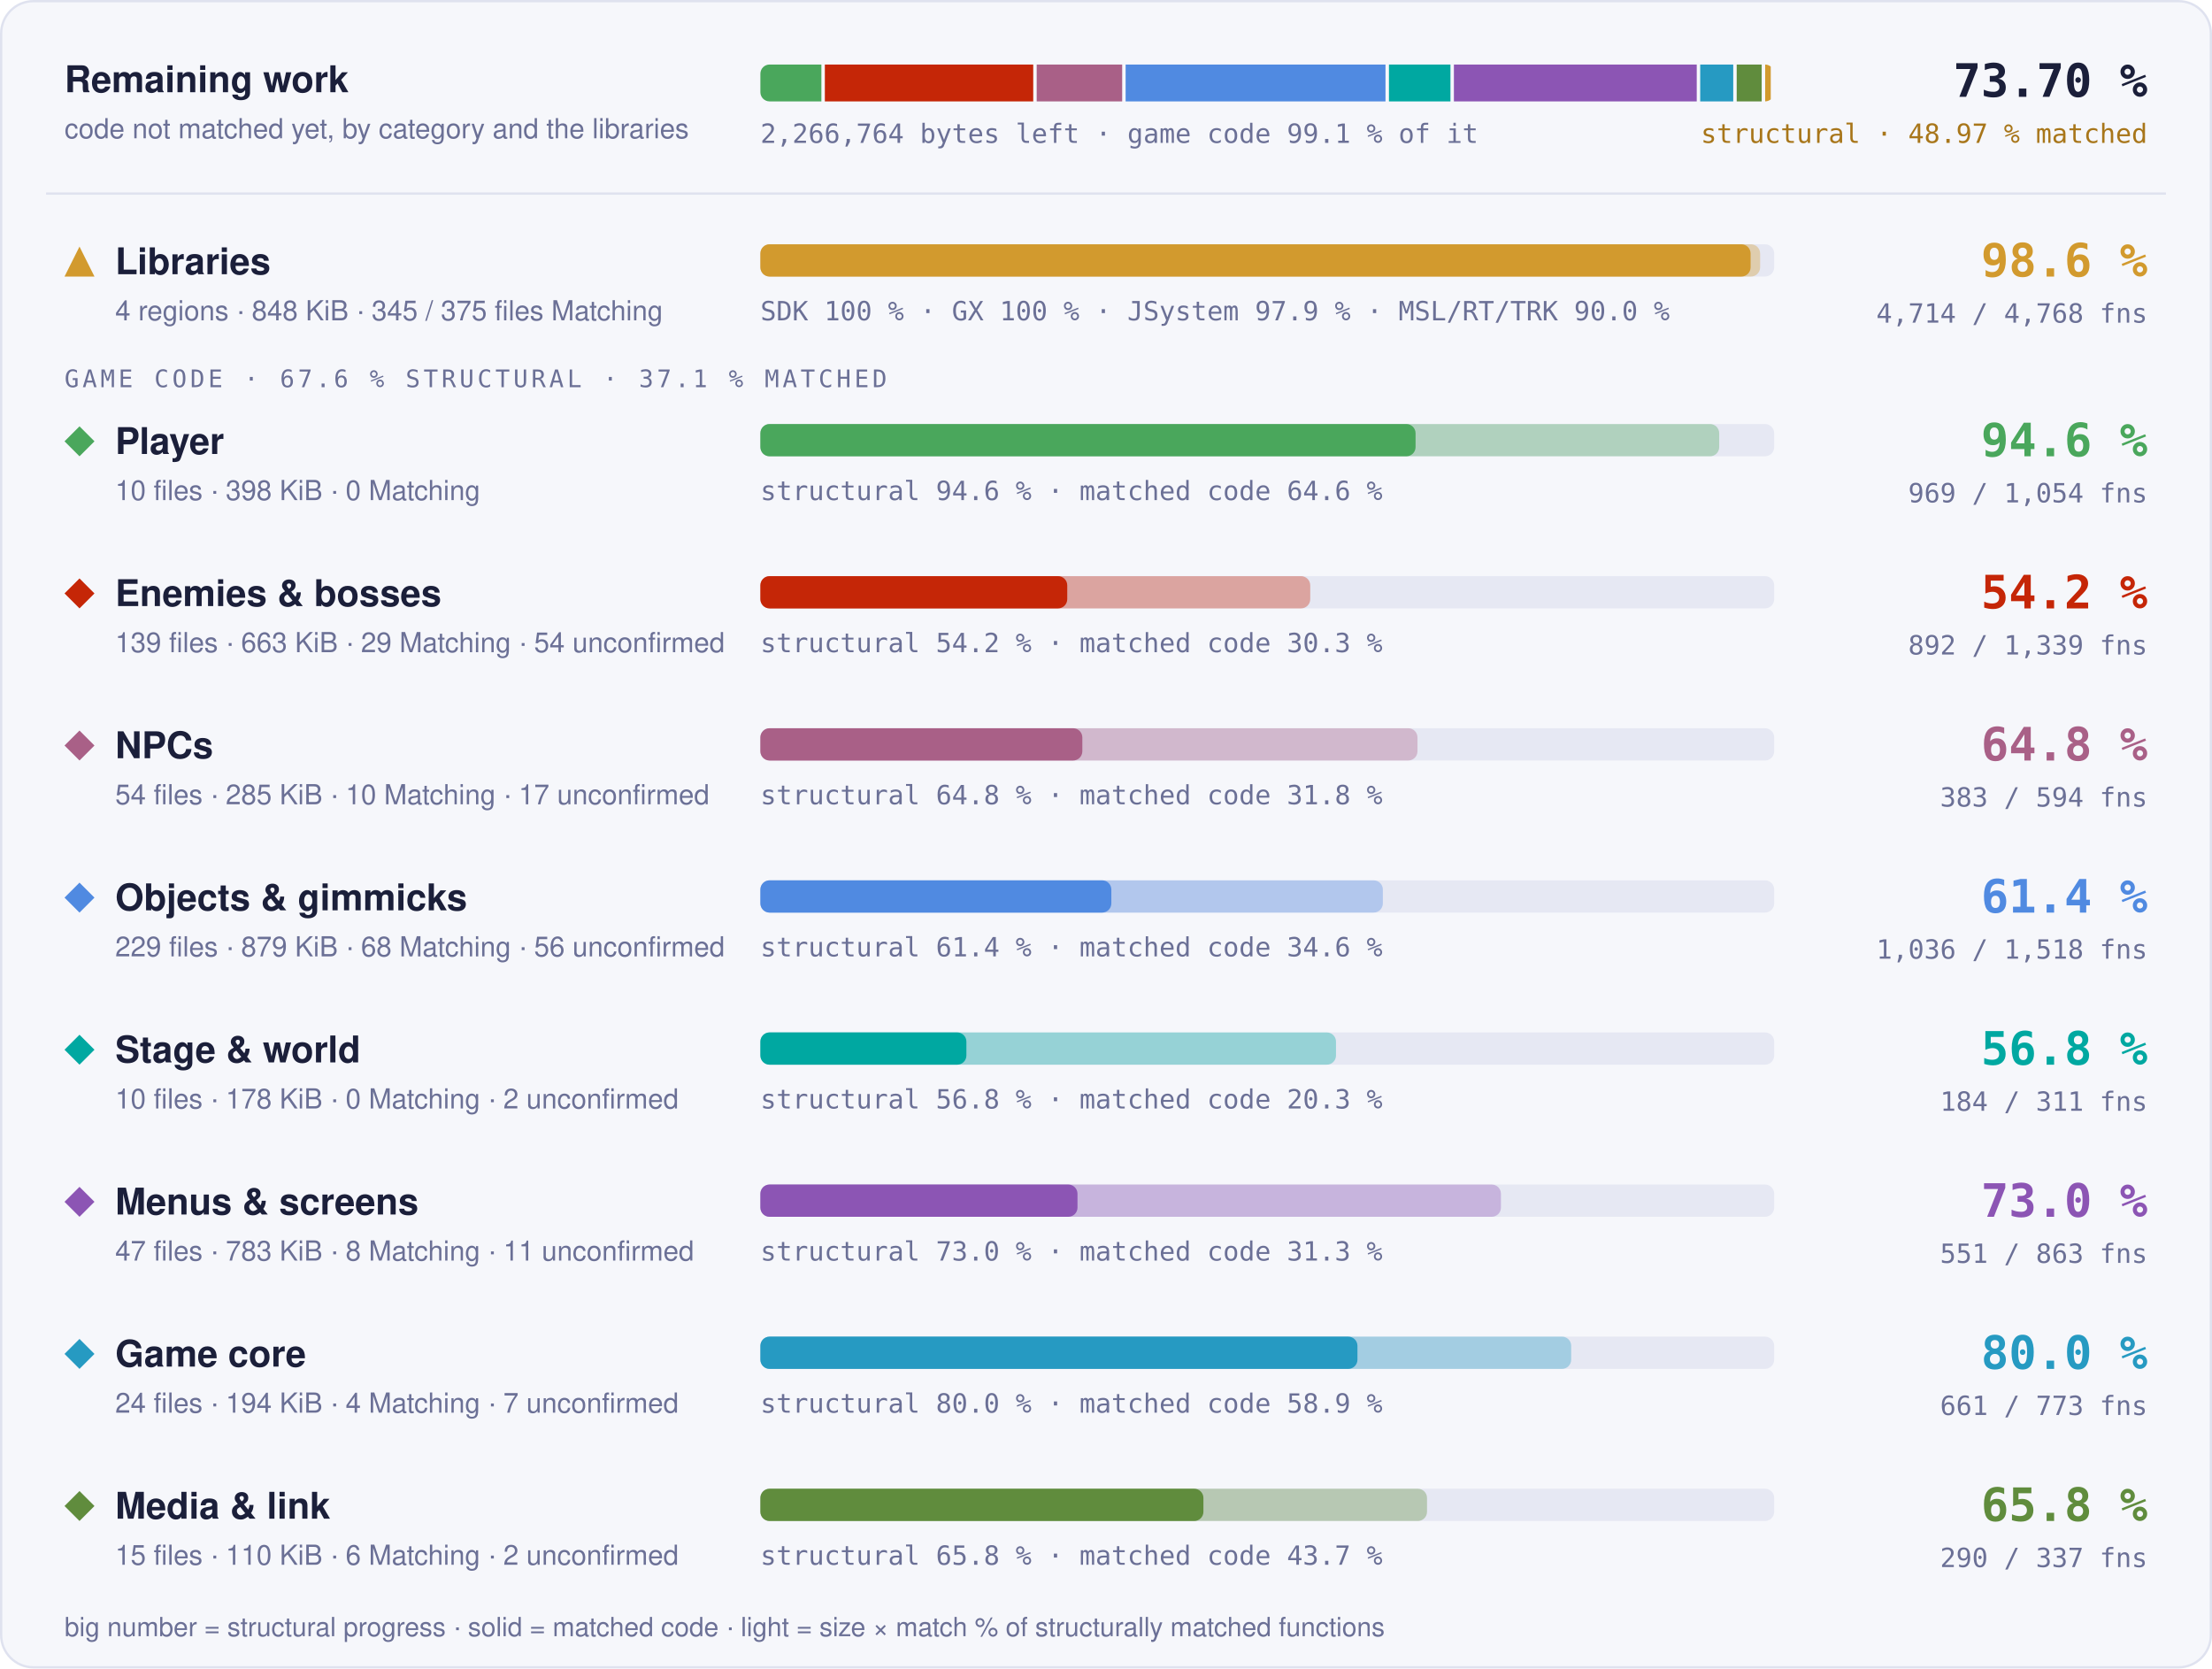
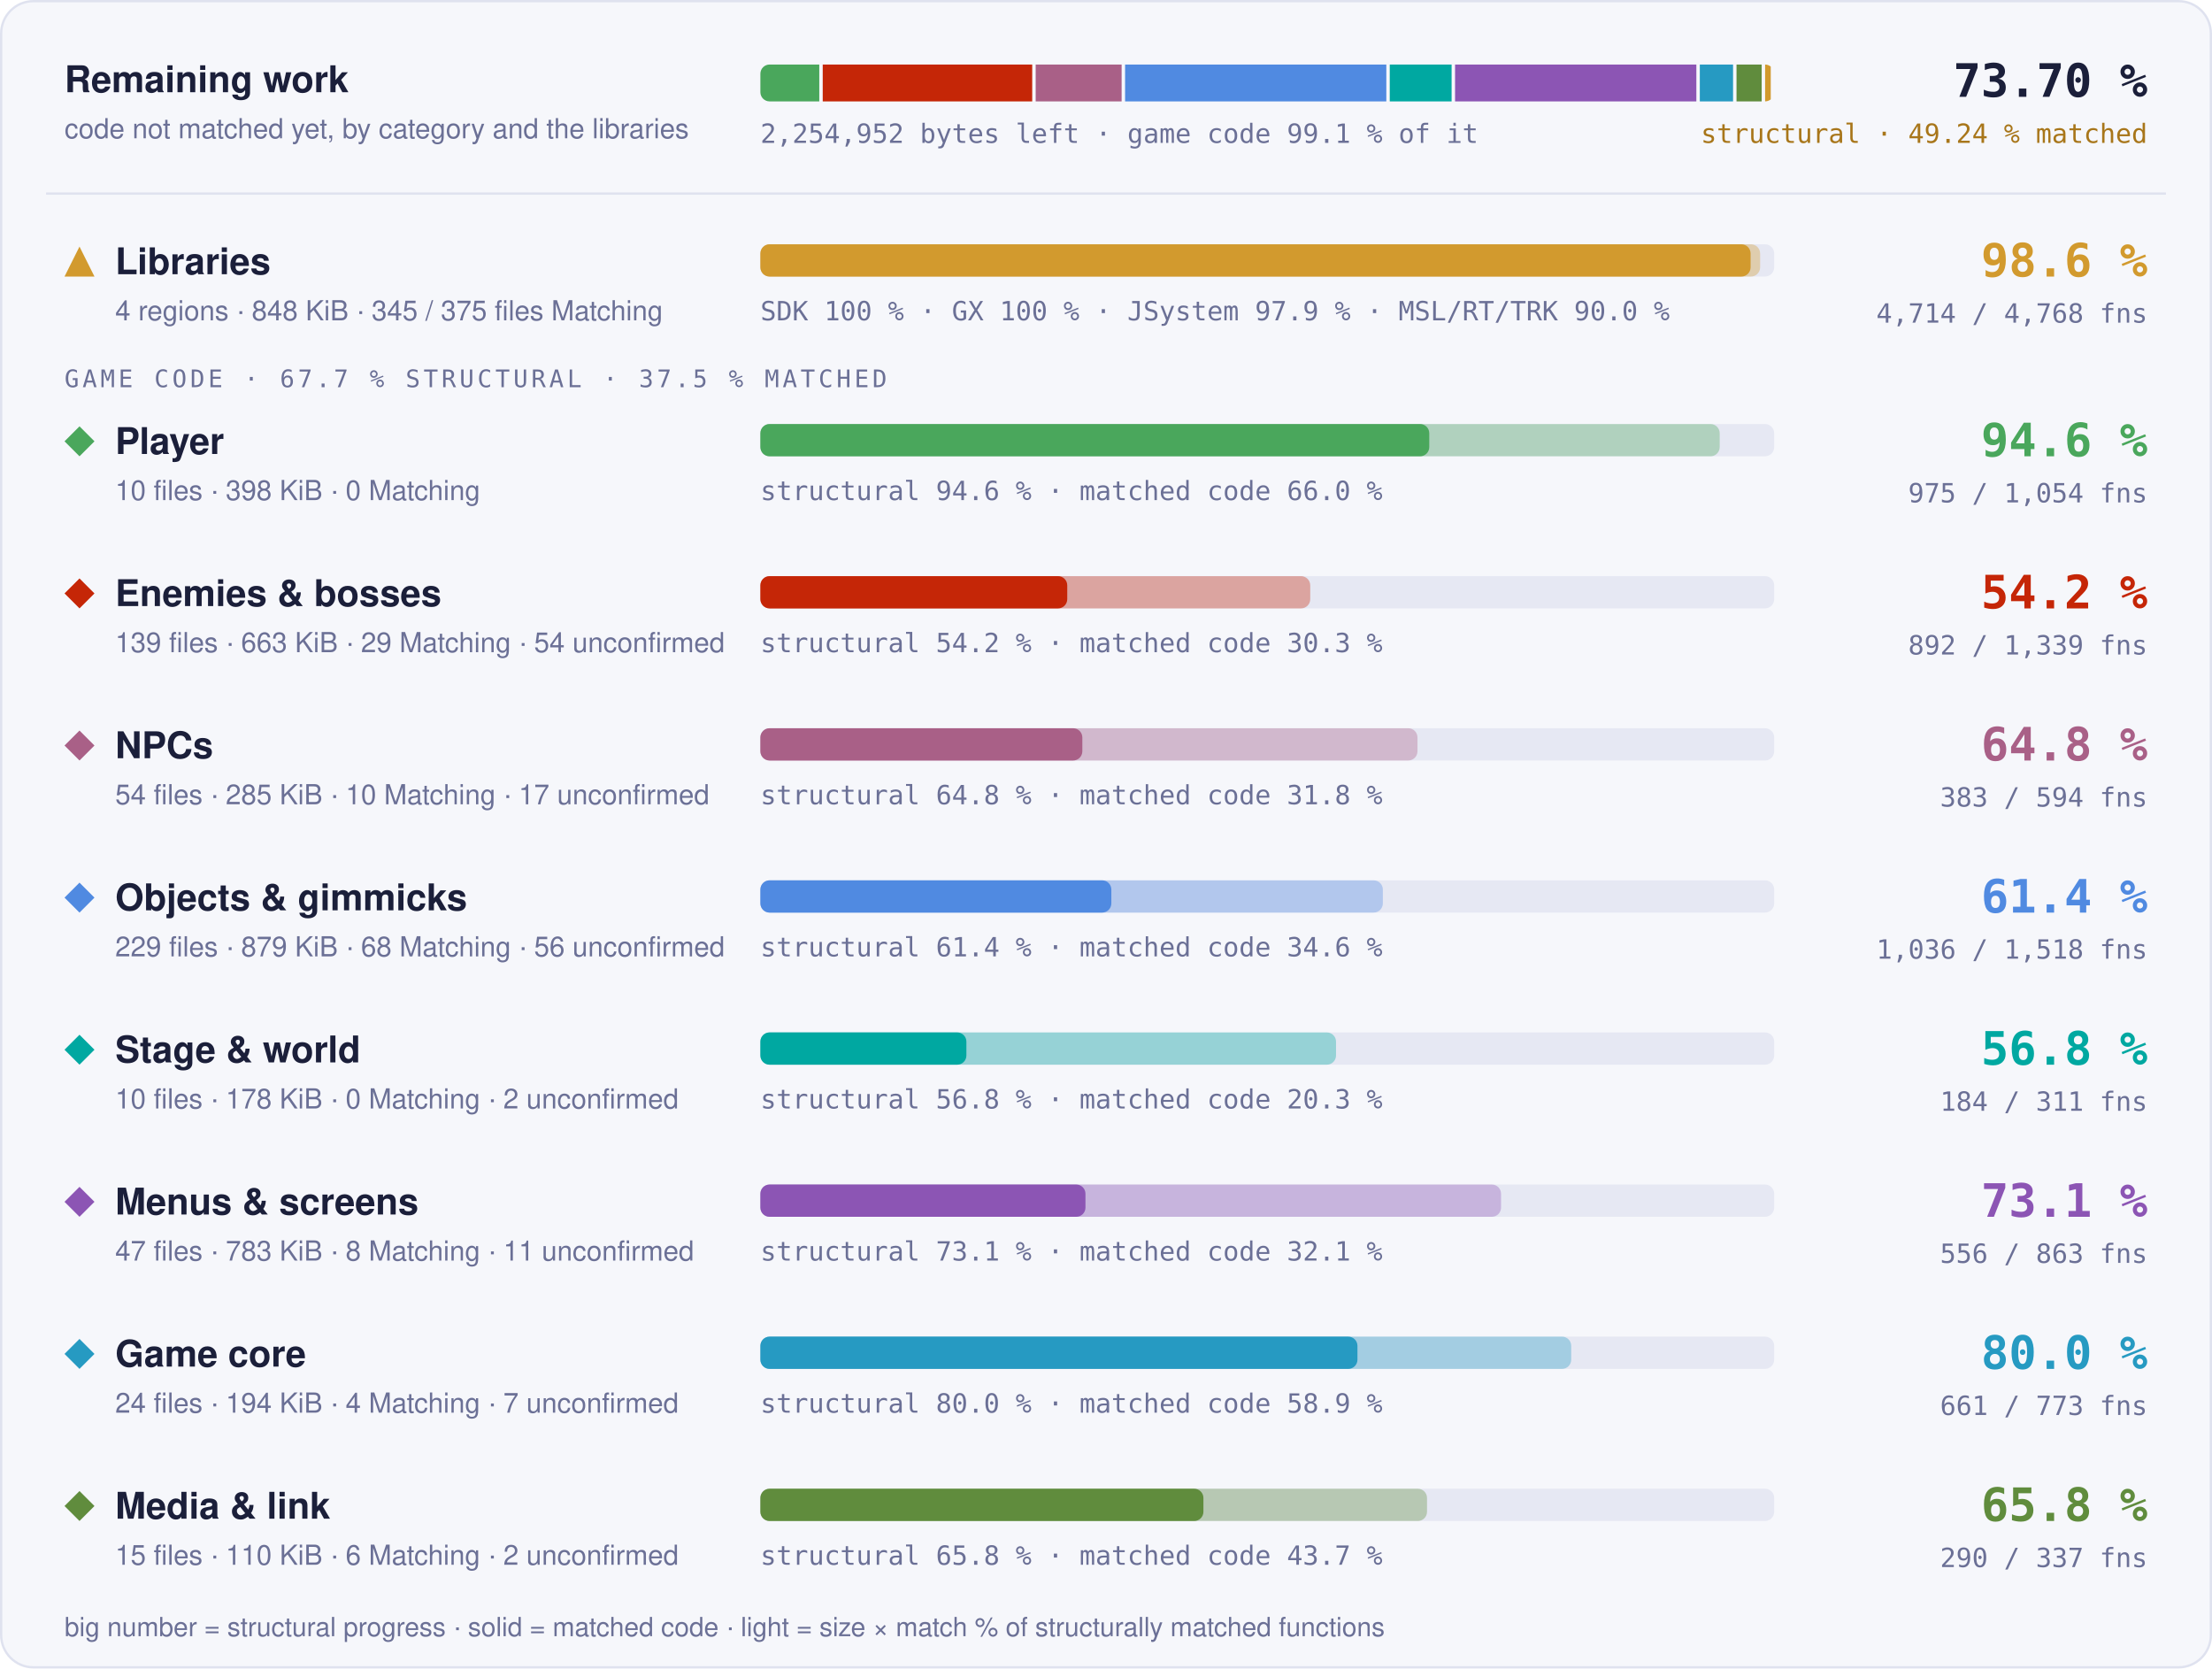
- <svg xmlns="http://www.w3.org/2000/svg" width="960" height="724" viewBox="0 0 960 724" role="img" aria-label="Progress overview: Libraries 98.6 % structural, 97.7 % matched code, 4714 of 4768 functions; Player 94.6 % structural, 64.6 % matched code, 969 of 1054 functions; Enemies &amp; bosses 54.2 % structural, 30.3 % matched code, 892 of 1339 functions; NPCs 64.8 % structural, 31.8 % matched code, 383 of 594 functions; Objects &amp; gimmicks 61.4 % structural, 34.6 % matched code, 1036 of 1518 functions; Stage &amp; world 56.8 % structural, 20.3 % matched code, 184 of 311 functions; Menus &amp; screens 73.0 % structural, 31.3 % matched code, 551 of 863 functions; Game core 80.0 % structural, 58.9 % matched code, 661 of 773 functions; Media &amp; link 65.8 % structural, 43.7 % matched code, 290 of 337 functions">
+ <svg xmlns="http://www.w3.org/2000/svg" width="960" height="724" viewBox="0 0 960 724" role="img" aria-label="Progress overview: Libraries 98.6 % structural, 97.7 % matched code, 4714 of 4768 functions; Player 94.6 % structural, 66.0 % matched code, 975 of 1054 functions; Enemies &amp; bosses 54.2 % structural, 30.3 % matched code, 892 of 1339 functions; NPCs 64.8 % structural, 31.8 % matched code, 383 of 594 functions; Objects &amp; gimmicks 61.4 % structural, 34.6 % matched code, 1036 of 1518 functions; Stage &amp; world 56.8 % structural, 20.3 % matched code, 184 of 311 functions; Menus &amp; screens 73.1 % structural, 32.1 % matched code, 556 of 863 functions; Game core 80.0 % structural, 58.9 % matched code, 661 of 773 functions; Media &amp; link 65.8 % structural, 43.7 % matched code, 290 of 337 functions">
  <style>text { font-family: -apple-system, BlinkMacSystemFont, 'Segoe UI', Helvetica, Arial, sans-serif; } .mono { font-family: ui-monospace, SFMono-Regular, 'SF Mono', Menlo, Consolas, monospace; } .grow { transform-box: fill-box; transform-origin: 0 50%; animation: grow 1.4s cubic-bezier(.2,.8,.2,1) both; } @keyframes grow { from { transform: scaleX(0); } } @media (prefers-reduced-motion: reduce) { * { animation: none !important; } }</style>
  <rect x="0.5" y="0.5" width="959" height="723" rx="14" fill="#f6f7fb" stroke="#dfe2ef" />
  <text x="28" y="40" font-size="16" font-weight="700" fill="#1b1f3a">Remaining work</text>
  <text x="28" y="60" font-size="12" fill="#6b7096">code not matched yet, by category and the libraries</text>
  <clipPath id="rw">
    <rect x="330" y="28" width="440" height="16" rx="4" />
  </clipPath>
  <g clip-path="url(#rw)">
-     <rect class="grow" x="330.00" y="28" width="26.48" height="16" fill="#4aa75c" />
-     <rect class="grow" x="357.98" y="28" width="90.44" height="16" fill="#c52607" />
-     <rect class="grow" x="449.92" y="28" width="37.10" height="16" fill="#a96087" />
-     <rect class="grow" x="488.52" y="28" width="112.78" height="16" fill="#508ae1" />
-     <rect class="grow" x="602.80" y="28" width="26.69" height="16" fill="#00a8a1" />
-     <rect class="grow" x="630.99" y="28" width="105.39" height="16" fill="#8c55b4" />
-     <rect class="grow" x="737.88" y="28" width="14.34" height="16" fill="#269ac2" />
-     <rect class="grow" x="753.72" y="28" width="10.85" height="16" fill="#608c3d" />
-     <rect class="grow" x="766.08" y="28" width="2.42" height="16" fill="#d29a2e" />
+     <rect class="grow" x="330.00" y="28" width="25.56" height="16" fill="#4aa75c" />
+     <rect class="grow" x="357.06" y="28" width="90.92" height="16" fill="#c52607" />
+     <rect class="grow" x="449.48" y="28" width="37.30" height="16" fill="#a96087" />
+     <rect class="grow" x="488.28" y="28" width="113.38" height="16" fill="#508ae1" />
+     <rect class="grow" x="603.15" y="28" width="26.84" height="16" fill="#00a8a1" />
+     <rect class="grow" x="631.49" y="28" width="104.72" height="16" fill="#8c55b4" />
+     <rect class="grow" x="737.71" y="28" width="14.43" height="16" fill="#269ac2" />
+     <rect class="grow" x="753.64" y="28" width="10.92" height="16" fill="#608c3d" />
+     <rect class="grow" x="766.05" y="28" width="2.45" height="16" fill="#d29a2e" />
  </g>
-   <text x="330" y="62" class="mono" font-size="11.5" fill="#6b7096">2,266,764 bytes left · game code 99.1 % of it</text>
+   <text x="330" y="62" class="mono" font-size="11.5" fill="#6b7096">2,254,952 bytes left · game code 99.1 % of it</text>
  <text x="932" y="42" text-anchor="end" class="mono" font-size="20" font-weight="700" fill="#1b1f3a">73.70 %</text>
-   <text x="932" y="62" text-anchor="end" class="mono" font-size="11.5" fill="#a8761a">structural · 48.97 % matched</text>
+   <text x="932" y="62" text-anchor="end" class="mono" font-size="11.5" fill="#a8761a">structural · 49.24 % matched</text>
  <line x1="20" x2="940" y1="84" y2="84" stroke="#dfe2ef" />
  <g fill="#d29a2e">
    <path d="M34.5 107L41 120L28 120Z" />
  </g>
  <text x="50" y="119" font-size="16" font-weight="700" fill="#1b1f3a">Libraries</text>
  <text x="50" y="139" font-size="12" fill="#6b7096">4 regions · 848 KiB · 345 / 375 files Matching</text>
  <rect x="330" y="106" width="440" height="14" rx="4" fill="#e6e8f3" />
  <rect class="grow" style="animation-delay:0.0s" x="330" y="106" width="433.89" height="14" rx="4" fill="#d29a2e" fill-opacity="0.35" />
  <rect class="grow" style="animation-delay:0.0s" x="330" y="106" width="429.75" height="14" rx="4" fill="#d29a2e" />
  <text x="330" y="139" class="mono" font-size="11.5" fill="#6b7096">SDK 100 % · GX 100 % · JSystem 97.9 % · MSL/RT/TRK 90.0 %</text>
  <text x="932" y="120" text-anchor="end" class="mono" font-size="20" font-weight="700" fill="#d29a2e">98.6 %</text>
  <text x="932" y="140" text-anchor="end" class="mono" font-size="11.5" fill="#6b7096">4,714 / 4,768 fns</text>
-   <text x="28" y="168" class="mono" font-size="10.5" letter-spacing="0.14em" fill="#6b7096">GAME CODE · 67.6 % STRUCTURAL · 37.1 % MATCHED</text>
+   <text x="28" y="168" class="mono" font-size="10.5" letter-spacing="0.14em" fill="#6b7096">GAME CODE · 67.7 % STRUCTURAL · 37.5 % MATCHED</text>
  <g fill="#4aa75c">
    <path d="M34.5 185L41 191.5L34.5 198L28 191.5Z" />
  </g>
  <text x="50" y="197" font-size="16" font-weight="700" fill="#1b1f3a">Player</text>
  <text x="50" y="217" font-size="12" fill="#6b7096">10 files · 398 KiB · 0 Matching</text>
  <rect x="330" y="184" width="440" height="14" rx="4" fill="#e6e8f3" />
-   <rect class="grow" style="animation-delay:0.1s" x="330" y="184" width="416.13" height="14" rx="4" fill="#4aa75c" fill-opacity="0.35" />
-   <rect class="grow" style="animation-delay:0.1s" x="330" y="184" width="284.35" height="14" rx="4" fill="#4aa75c" />
-   <text x="330" y="217" class="mono" font-size="11.5" fill="#6b7096">structural 94.6 % · matched code 64.6 %</text>
+   <rect class="grow" style="animation-delay:0.1s" x="330" y="184" width="416.34" height="14" rx="4" fill="#4aa75c" fill-opacity="0.35" />
+   <rect class="grow" style="animation-delay:0.1s" x="330" y="184" width="290.30" height="14" rx="4" fill="#4aa75c" />
+   <text x="330" y="217" class="mono" font-size="11.5" fill="#6b7096">structural 94.6 % · matched code 66.0 %</text>
  <text x="932" y="198" text-anchor="end" class="mono" font-size="20" font-weight="700" fill="#4aa75c">94.6 %</text>
-   <text x="932" y="218" text-anchor="end" class="mono" font-size="11.5" fill="#6b7096">969 / 1,054 fns</text>
+   <text x="932" y="218" text-anchor="end" class="mono" font-size="11.5" fill="#6b7096">975 / 1,054 fns</text>
  <g fill="#c52607">
    <path d="M34.5 251L41 257.5L34.5 264L28 257.5Z" />
  </g>
  <text x="50" y="263" font-size="16" font-weight="700" fill="#1b1f3a">Enemies &amp; bosses</text>
  <text x="50" y="283" font-size="12" fill="#6b7096">139 files · 663 KiB · 29 Matching · 54 unconfirmed</text>
  <rect x="330" y="250" width="440" height="14" rx="4" fill="#e6e8f3" />
  <rect class="grow" style="animation-delay:0.2s" x="330" y="250" width="238.64" height="14" rx="4" fill="#c52607" fill-opacity="0.35" />
  <rect class="grow" style="animation-delay:0.2s" x="330" y="250" width="133.18" height="14" rx="4" fill="#c52607" />
  <text x="330" y="283" class="mono" font-size="11.5" fill="#6b7096">structural 54.2 % · matched code 30.3 %</text>
  <text x="932" y="264" text-anchor="end" class="mono" font-size="20" font-weight="700" fill="#c52607">54.2 %</text>
  <text x="932" y="284" text-anchor="end" class="mono" font-size="11.5" fill="#6b7096">892 / 1,339 fns</text>
  <g fill="#a96087">
    <path d="M34.5 317L41 323.5L34.5 330L28 323.5Z" />
  </g>
  <text x="50" y="329" font-size="16" font-weight="700" fill="#1b1f3a">NPCs</text>
  <text x="50" y="349" font-size="12" fill="#6b7096">54 files · 285 KiB · 10 Matching · 17 unconfirmed</text>
  <rect x="330" y="316" width="440" height="14" rx="4" fill="#e6e8f3" />
  <rect class="grow" style="animation-delay:0.3s" x="330" y="316" width="285.18" height="14" rx="4" fill="#a96087" fill-opacity="0.35" />
  <rect class="grow" style="animation-delay:0.3s" x="330" y="316" width="139.73" height="14" rx="4" fill="#a96087" />
  <text x="330" y="349" class="mono" font-size="11.5" fill="#6b7096">structural 64.8 % · matched code 31.8 %</text>
  <text x="932" y="330" text-anchor="end" class="mono" font-size="20" font-weight="700" fill="#a96087">64.8 %</text>
  <text x="932" y="350" text-anchor="end" class="mono" font-size="11.5" fill="#6b7096">383 / 594 fns</text>
  <g fill="#508ae1">
    <path d="M34.5 383L41 389.5L34.5 396L28 389.5Z" />
  </g>
  <text x="50" y="395" font-size="16" font-weight="700" fill="#1b1f3a">Objects &amp; gimmicks</text>
  <text x="50" y="415" font-size="12" fill="#6b7096">229 files · 879 KiB · 68 Matching · 56 unconfirmed</text>
  <rect x="330" y="382" width="440" height="14" rx="4" fill="#e6e8f3" />
  <rect class="grow" style="animation-delay:0.4s" x="330" y="382" width="270.15" height="14" rx="4" fill="#508ae1" fill-opacity="0.35" />
  <rect class="grow" style="animation-delay:0.4s" x="330" y="382" width="152.32" height="14" rx="4" fill="#508ae1" />
  <text x="330" y="415" class="mono" font-size="11.5" fill="#6b7096">structural 61.4 % · matched code 34.6 %</text>
  <text x="932" y="396" text-anchor="end" class="mono" font-size="20" font-weight="700" fill="#508ae1">61.4 %</text>
  <text x="932" y="416" text-anchor="end" class="mono" font-size="11.5" fill="#6b7096">1,036 / 1,518 fns</text>
  <g fill="#00a8a1">
    <path d="M34.5 449L41 455.5L34.5 462L28 455.5Z" />
  </g>
  <text x="50" y="461" font-size="16" font-weight="700" fill="#1b1f3a">Stage &amp; world</text>
  <text x="50" y="481" font-size="12" fill="#6b7096">10 files · 178 KiB · 0 Matching · 2 unconfirmed</text>
  <rect x="330" y="448" width="440" height="14" rx="4" fill="#e6e8f3" />
-   <rect class="grow" style="animation-delay:0.5s" x="330" y="448" width="249.82" height="14" rx="4" fill="#00a8a1" fill-opacity="0.35" />
+   <rect class="grow" style="animation-delay:0.5s" x="330" y="448" width="249.83" height="14" rx="4" fill="#00a8a1" fill-opacity="0.35" />
  <rect class="grow" style="animation-delay:0.5s" x="330" y="448" width="89.41" height="14" rx="4" fill="#00a8a1" />
  <text x="330" y="481" class="mono" font-size="11.5" fill="#6b7096">structural 56.8 % · matched code 20.3 %</text>
  <text x="932" y="462" text-anchor="end" class="mono" font-size="20" font-weight="700" fill="#00a8a1">56.8 %</text>
  <text x="932" y="482" text-anchor="end" class="mono" font-size="11.5" fill="#6b7096">184 / 311 fns</text>
  <g fill="#8c55b4">
    <path d="M34.5 515L41 521.5L34.5 528L28 521.5Z" />
  </g>
  <text x="50" y="527" font-size="16" font-weight="700" fill="#1b1f3a">Menus &amp; screens</text>
  <text x="50" y="547" font-size="12" fill="#6b7096">47 files · 783 KiB · 8 Matching · 11 unconfirmed</text>
  <rect x="330" y="514" width="440" height="14" rx="4" fill="#e6e8f3" />
-   <rect class="grow" style="animation-delay:0.6s" x="330" y="514" width="321.40" height="14" rx="4" fill="#8c55b4" fill-opacity="0.35" />
-   <rect class="grow" style="animation-delay:0.6s" x="330" y="514" width="137.63" height="14" rx="4" fill="#8c55b4" />
-   <text x="330" y="547" class="mono" font-size="11.5" fill="#6b7096">structural 73.0 % · matched code 31.3 %</text>
-   <text x="932" y="528" text-anchor="end" class="mono" font-size="20" font-weight="700" fill="#8c55b4">73.0 %</text>
-   <text x="932" y="548" text-anchor="end" class="mono" font-size="11.5" fill="#6b7096">551 / 863 fns</text>
+   <rect class="grow" style="animation-delay:0.6s" x="330" y="514" width="321.45" height="14" rx="4" fill="#8c55b4" fill-opacity="0.35" />
+   <rect class="grow" style="animation-delay:0.6s" x="330" y="514" width="141.09" height="14" rx="4" fill="#8c55b4" />
+   <text x="330" y="547" class="mono" font-size="11.5" fill="#6b7096">structural 73.1 % · matched code 32.1 %</text>
+   <text x="932" y="528" text-anchor="end" class="mono" font-size="20" font-weight="700" fill="#8c55b4">73.1 %</text>
+   <text x="932" y="548" text-anchor="end" class="mono" font-size="11.5" fill="#6b7096">556 / 863 fns</text>
  <g fill="#269ac2">
    <path d="M34.5 581L41 587.5L34.5 594L28 587.5Z" />
  </g>
  <text x="50" y="593" font-size="16" font-weight="700" fill="#1b1f3a">Game core</text>
  <text x="50" y="613" font-size="12" fill="#6b7096">24 files · 194 KiB · 4 Matching · 7 unconfirmed</text>
  <rect x="330" y="580" width="440" height="14" rx="4" fill="#e6e8f3" />
-   <rect class="grow" style="animation-delay:0.7s" x="330" y="580" width="351.89" height="14" rx="4" fill="#269ac2" fill-opacity="0.35" />
+   <rect class="grow" style="animation-delay:0.7s" x="330" y="580" width="351.90" height="14" rx="4" fill="#269ac2" fill-opacity="0.35" />
  <rect class="grow" style="animation-delay:0.7s" x="330" y="580" width="259.13" height="14" rx="4" fill="#269ac2" />
  <text x="330" y="613" class="mono" font-size="11.5" fill="#6b7096">structural 80.0 % · matched code 58.9 %</text>
  <text x="932" y="594" text-anchor="end" class="mono" font-size="20" font-weight="700" fill="#269ac2">80.0 %</text>
  <text x="932" y="614" text-anchor="end" class="mono" font-size="11.5" fill="#6b7096">661 / 773 fns</text>
  <g fill="#608c3d">
    <path d="M34.5 647L41 653.5L34.5 660L28 653.5Z" />
  </g>
  <text x="50" y="659" font-size="16" font-weight="700" fill="#1b1f3a">Media &amp; link</text>
  <text x="50" y="679" font-size="12" fill="#6b7096">15 files · 110 KiB · 6 Matching · 2 unconfirmed</text>
  <rect x="330" y="646" width="440" height="14" rx="4" fill="#e6e8f3" />
  <rect class="grow" style="animation-delay:0.8s" x="330" y="646" width="289.32" height="14" rx="4" fill="#608c3d" fill-opacity="0.35" />
  <rect class="grow" style="animation-delay:0.8s" x="330" y="646" width="192.28" height="14" rx="4" fill="#608c3d" />
  <text x="330" y="679" class="mono" font-size="11.5" fill="#6b7096">structural 65.8 % · matched code 43.7 %</text>
  <text x="932" y="660" text-anchor="end" class="mono" font-size="20" font-weight="700" fill="#608c3d">65.8 %</text>
  <text x="932" y="680" text-anchor="end" class="mono" font-size="11.5" fill="#6b7096">290 / 337 fns</text>
  <text x="28" y="710" font-size="11.5" fill="#6b7096">big number = structural progress · solid = matched code · light = size × match % of structurally matched functions</text>
</svg>
